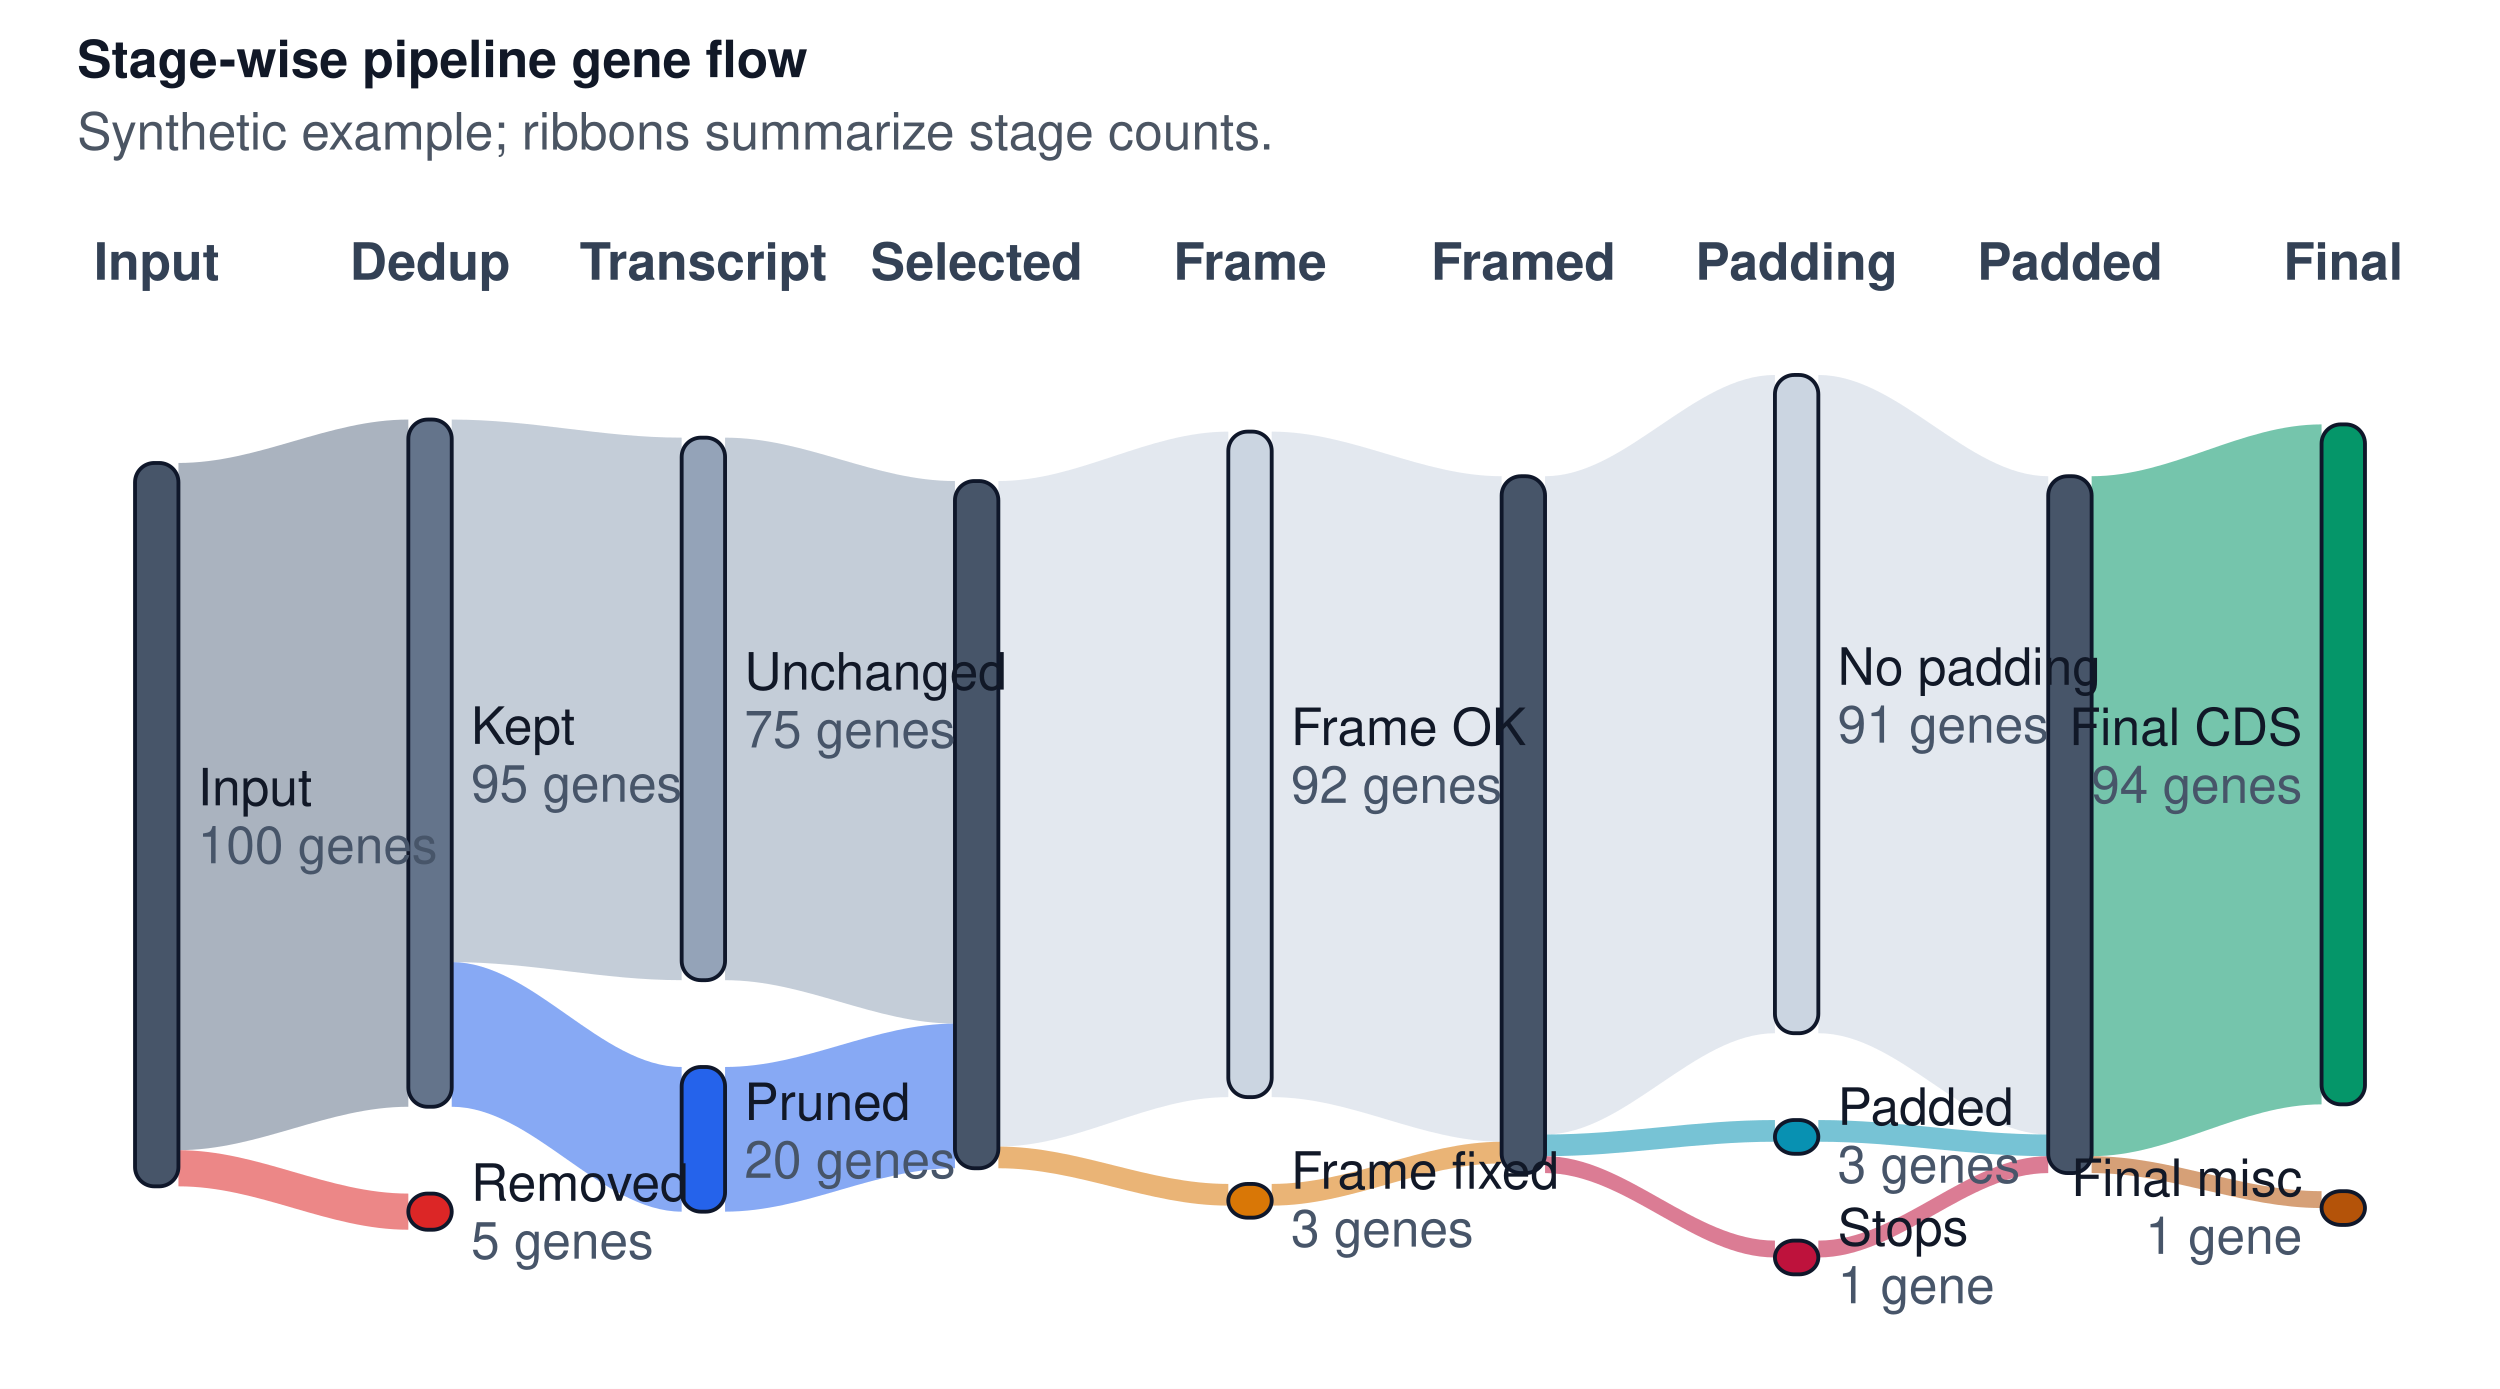
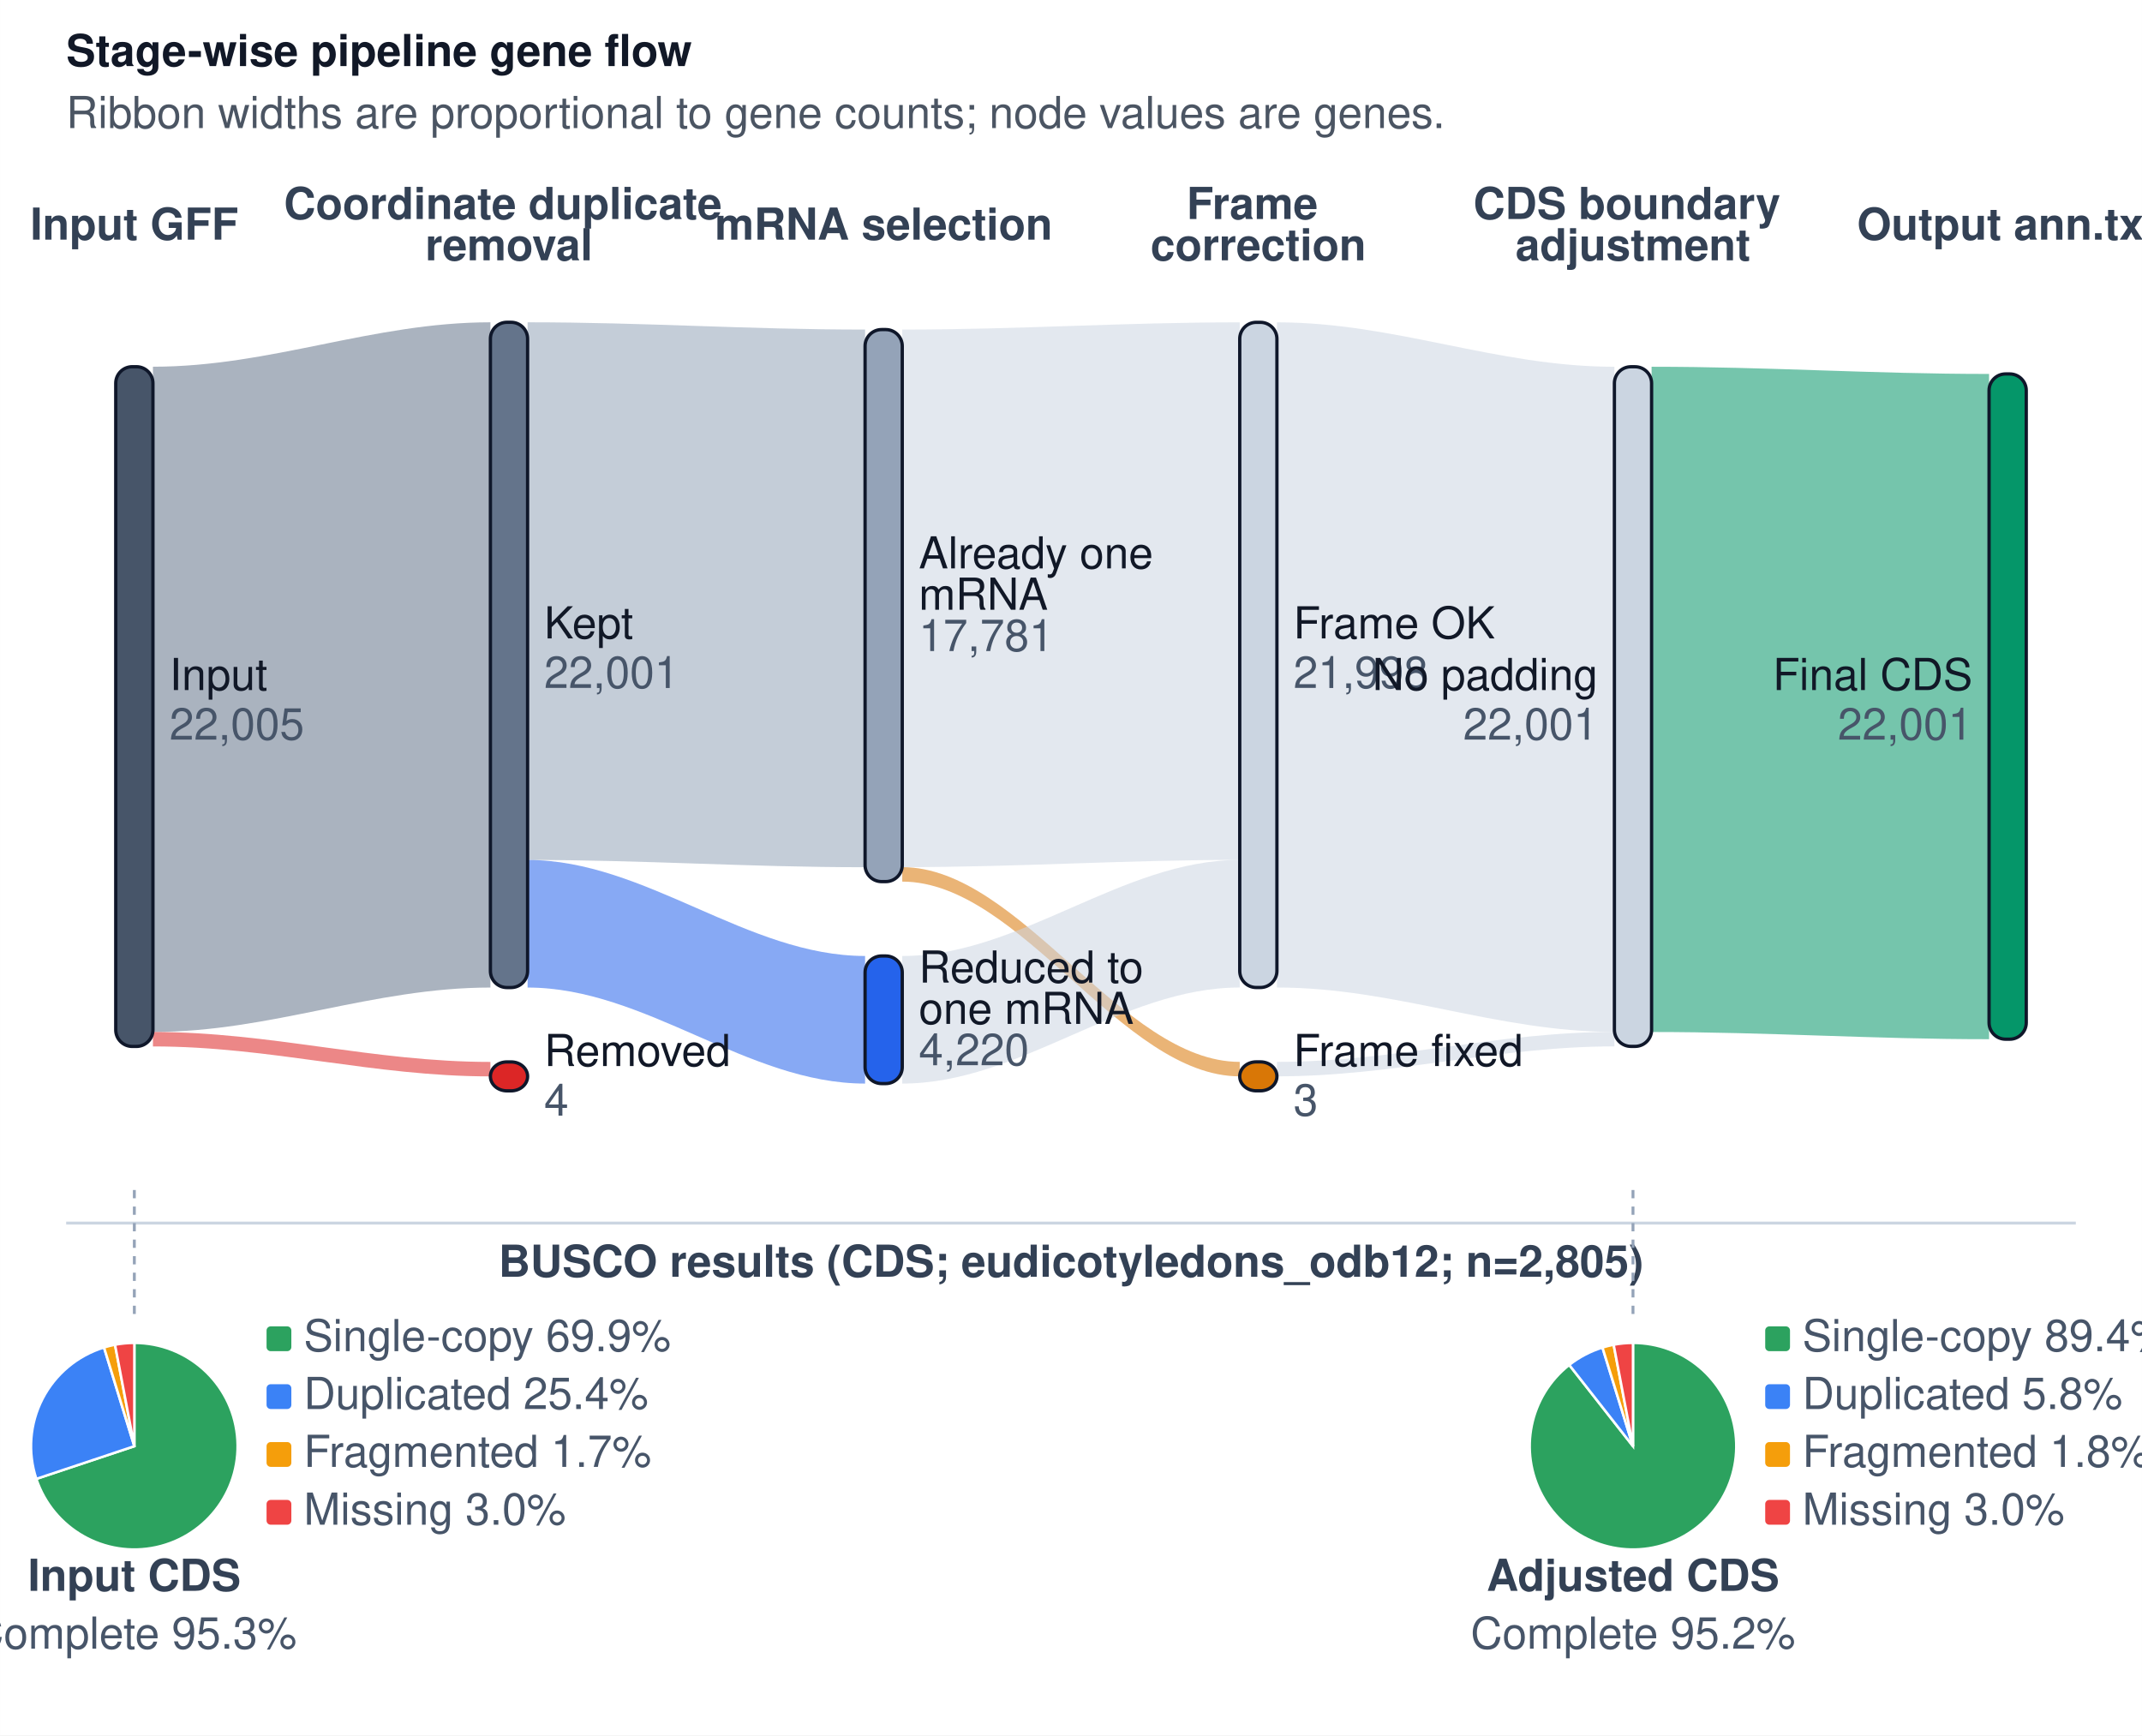
- <svg xmlns="http://www.w3.org/2000/svg" width="7.2in" height="4in" viewBox="0 0 518.40 288.00">
-   <style>text{font-family:Helvetica,Arial,sans-serif;fill:#111827} .title{font-size:8pt;font-weight:700} .subtitle{font-size:8pt;fill:#4b5563} .stage{font-size:8pt;font-weight:700;fill:#334155} .label{font-size:8pt} .count{font-size:8pt;fill:#475569}</style>
+ <svg xmlns="http://www.w3.org/2000/svg" width="7.2in" height="5.833in" viewBox="0 0 518.40 420.00">
+   <style>text{font-family:Helvetica,Arial,sans-serif;fill:#111827} .title{font-size:8pt;font-weight:700} .subtitle{font-size:8pt;fill:#4b5563} .stage{font-size:8pt;font-weight:700;fill:#334155} .label{font-size:8pt} .count{font-size:8pt;fill:#475569} .busco-title,.busco-label{font-size:8pt;font-weight:700;fill:#334155} .busco-legend,.busco-value{font-size:8pt;fill:#475569}</style>
  <rect width="100%" height="100%" fill="white" />
  <text x="16" y="16" class="title">Stage-wise pipeline gene flow</text>
-   <text x="16" y="31" class="subtitle">Synthetic example; ribbons summarize stage counts.</text>
-   <text x="32.50" y="58" text-anchor="middle" class="stage">Input</text>
-   <text x="89.17" y="58" text-anchor="middle" class="stage">Dedup</text>
-   <text x="145.85" y="58" text-anchor="middle" class="stage">Transcript</text>
-   <text x="202.52" y="58" text-anchor="middle" class="stage">Selected</text>
-   <text x="259.20" y="58" text-anchor="middle" class="stage">Frame</text>
-   <text x="315.88" y="58" text-anchor="middle" class="stage">Framed</text>
-   <text x="372.55" y="58" text-anchor="middle" class="stage">Padding</text>
-   <text x="429.22" y="58" text-anchor="middle" class="stage">Padded</text>
-   <text x="485.90" y="58" text-anchor="middle" class="stage">Final</text>
-   <path d="M 37.00 96.00 C 53.69 96.00, 67.99 87.00, 84.67 87.00 L 84.67 229.50 C 67.99 229.50, 53.69 238.50, 37.00 238.50 Z" fill="#64748b" fill-opacity="0.55" stroke="none" />
-   <path d="M 37.00 238.50 C 53.69 238.50, 67.99 247.50, 84.67 247.50 L 84.67 255.00 C 67.99 255.00, 53.69 246.00, 37.00 246.00 Z" fill="#dc2626" fill-opacity="0.55" stroke="none" />
-   <path d="M 93.67 87.00 C 110.36 87.00, 124.66 90.75, 141.35 90.75 L 141.35 203.25 C 124.66 203.25, 110.36 199.50, 93.67 199.50 Z" fill="#94a3b8" fill-opacity="0.55" stroke="none" />
-   <path d="M 93.67 199.50 C 110.36 199.50, 124.66 221.25, 141.35 221.25 L 141.35 251.25 C 124.66 251.25, 110.36 229.50, 93.67 229.50 Z" fill="#2563eb" fill-opacity="0.55" stroke="none" />
-   <path d="M 150.35 90.75 C 167.04 90.75, 181.34 99.75, 198.02 99.75 L 198.02 212.25 C 181.34 212.25, 167.04 203.25, 150.35 203.25 Z" fill="#94a3b8" fill-opacity="0.55" stroke="none" />
-   <path d="M 150.35 221.25 C 167.04 221.25, 181.34 212.25, 198.02 212.25 L 198.02 242.25 C 181.34 242.25, 167.04 251.25, 150.35 251.25 Z" fill="#2563eb" fill-opacity="0.55" stroke="none" />
-   <path d="M 207.02 99.75 C 223.71 99.75, 238.01 89.50, 254.70 89.50 L 254.70 227.50 C 238.01 227.50, 223.71 237.75, 207.02 237.75 Z" fill="#cbd5e1" fill-opacity="0.55" stroke="none" />
-   <path d="M 207.02 237.75 C 223.71 237.75, 238.01 245.50, 254.70 245.50 L 254.70 250.00 C 238.01 250.00, 223.71 242.25, 207.02 242.25 Z" fill="#d97706" fill-opacity="0.55" stroke="none" />
-   <path d="M 263.70 89.50 C 280.39 89.50, 294.69 98.75, 311.38 98.75 L 311.38 236.75 C 294.69 236.75, 280.39 227.50, 263.70 227.50 Z" fill="#cbd5e1" fill-opacity="0.55" stroke="none" />
-   <path d="M 263.70 245.50 C 280.39 245.50, 294.69 236.75, 311.38 236.75 L 311.38 241.25 C 294.69 241.25, 280.39 250.00, 263.70 250.00 Z" fill="#d97706" fill-opacity="0.55" stroke="none" />
-   <path d="M 320.38 98.75 C 337.06 98.75, 351.36 77.75, 368.05 77.75 L 368.05 214.25 C 351.36 214.25, 337.06 235.25, 320.38 235.25 Z" fill="#cbd5e1" fill-opacity="0.55" stroke="none" />
-   <path d="M 320.38 235.25 C 337.06 235.25, 351.36 232.25, 368.05 232.25 L 368.05 236.75 C 351.36 236.75, 337.06 239.75, 320.38 239.75 Z" fill="#0891b2" fill-opacity="0.55" stroke="none" />
-   <path d="M 320.38 239.75 C 337.06 239.75, 351.36 257.25, 368.05 257.25 L 368.05 260.75 C 351.36 260.75, 337.06 243.25, 320.38 243.25 Z" fill="#be123c" fill-opacity="0.55" stroke="none" />
-   <path d="M 377.05 77.75 C 393.74 77.75, 408.04 98.75, 424.72 98.75 L 424.72 235.25 C 408.04 235.25, 393.74 214.25, 377.05 214.25 Z" fill="#cbd5e1" fill-opacity="0.55" stroke="none" />
-   <path d="M 377.05 232.25 C 393.74 232.25, 408.04 235.25, 424.72 235.25 L 424.72 239.75 C 408.04 239.75, 393.74 236.75, 377.05 236.75 Z" fill="#0891b2" fill-opacity="0.55" stroke="none" />
-   <path d="M 377.05 257.25 C 393.74 257.25, 408.04 239.75, 424.72 239.75 L 424.72 243.25 C 408.04 243.25, 393.74 260.75, 377.05 260.75 Z" fill="#be123c" fill-opacity="0.55" stroke="none" />
-   <path d="M 433.72 98.75 C 450.41 98.75, 464.71 88.00, 481.40 88.00 L 481.40 229.00 C 464.71 229.00, 450.41 239.75, 433.72 239.75 Z" fill="#059669" fill-opacity="0.55" stroke="none" />
-   <path d="M 433.72 239.75 C 450.41 239.75, 464.71 247.00, 481.40 247.00 L 481.40 250.50 C 464.71 250.50, 450.41 243.25, 433.72 243.25 Z" fill="#b45309" fill-opacity="0.55" stroke="none" />
-   <rect x="28.00" y="96.00" width="9.00" height="150.00" rx="4" fill="#475569" stroke="#0f172a" stroke-width="0.8" />
-   <rect x="84.67" y="87.00" width="9.00" height="142.50" rx="4" fill="#64748b" stroke="#0f172a" stroke-width="0.8" />
-   <rect x="84.67" y="247.50" width="9.00" height="7.50" rx="4" fill="#dc2626" stroke="#0f172a" stroke-width="0.8" />
-   <rect x="141.35" y="90.75" width="9.00" height="112.50" rx="4" fill="#94a3b8" stroke="#0f172a" stroke-width="0.8" />
-   <rect x="141.35" y="221.25" width="9.00" height="30.00" rx="4" fill="#2563eb" stroke="#0f172a" stroke-width="0.8" />
-   <rect x="198.02" y="99.75" width="9.00" height="142.50" rx="4" fill="#475569" stroke="#0f172a" stroke-width="0.8" />
-   <rect x="254.70" y="89.50" width="9.00" height="138.00" rx="4" fill="#cbd5e1" stroke="#0f172a" stroke-width="0.8" />
-   <rect x="254.70" y="245.50" width="9.00" height="7.00" rx="4" fill="#d97706" stroke="#0f172a" stroke-width="0.8" />
-   <rect x="311.38" y="98.75" width="9.00" height="144.50" rx="4" fill="#475569" stroke="#0f172a" stroke-width="0.8" />
-   <rect x="368.05" y="77.75" width="9.00" height="136.50" rx="4" fill="#cbd5e1" stroke="#0f172a" stroke-width="0.8" />
-   <rect x="368.05" y="232.25" width="9.00" height="7.00" rx="4" fill="#0891b2" stroke="#0f172a" stroke-width="0.8" />
-   <rect x="368.05" y="257.25" width="9.00" height="7.00" rx="4" fill="#be123c" stroke="#0f172a" stroke-width="0.8" />
-   <rect x="424.72" y="98.75" width="9.00" height="144.50" rx="4" fill="#475569" stroke="#0f172a" stroke-width="0.8" />
-   <rect x="481.40" y="88.00" width="9.00" height="141.00" rx="4" fill="#059669" stroke="#0f172a" stroke-width="0.8" />
-   <rect x="481.40" y="247.00" width="9.00" height="7.00" rx="4" fill="#b45309" stroke="#0f172a" stroke-width="0.8" />
-   <text x="41.00" y="167.00" text-anchor="start" class="label">Input</text>
-   <text x="41.00" y="179.00" text-anchor="start" class="count">100 genes</text>
-   <text x="97.67" y="154.25" text-anchor="start" class="label">Kept</text>
-   <text x="97.67" y="166.25" text-anchor="start" class="count">95 genes</text>
-   <text x="97.67" y="249.00" text-anchor="start" class="label">Removed</text>
-   <text x="97.67" y="261.00" text-anchor="start" class="count">5 genes</text>
-   <text x="154.35" y="143.00" text-anchor="start" class="label">Unchanged</text>
-   <text x="154.35" y="155.00" text-anchor="start" class="count">75 genes</text>
-   <text x="154.35" y="232.25" text-anchor="start" class="label">Pruned</text>
-   <text x="154.35" y="244.25" text-anchor="start" class="count">20 genes</text>
-   <text x="267.70" y="154.50" text-anchor="start" class="label">Frame OK</text>
-   <text x="267.70" y="166.50" text-anchor="start" class="count">92 genes</text>
-   <text x="267.70" y="246.50" text-anchor="start" class="label">Frame fixed</text>
-   <text x="267.70" y="258.50" text-anchor="start" class="count">3 genes</text>
-   <text x="381.05" y="142.00" text-anchor="start" class="label">No padding</text>
-   <text x="381.05" y="154.00" text-anchor="start" class="count">91 genes</text>
-   <text x="381.05" y="233.25" text-anchor="start" class="label">Padded</text>
-   <text x="381.05" y="245.25" text-anchor="start" class="count">3 genes</text>
-   <text x="381.05" y="258.25" text-anchor="start" class="label">Stops</text>
-   <text x="381.05" y="270.25" text-anchor="start" class="count">1 gene</text>
-   <text x="477.40" y="154.50" text-anchor="end" class="label">Final CDS</text>
-   <text x="477.40" y="166.50" text-anchor="end" class="count">94 genes</text>
-   <text x="477.40" y="248.00" text-anchor="end" class="label">Final misc</text>
-   <text x="477.40" y="260.00" text-anchor="end" class="count">1 gene</text>
+   <text x="16" y="31" class="subtitle">Ribbon widths are proportional to gene counts; node values are genes.</text>
+   <text x="32.50" y="58.00" text-anchor="middle" class="stage">
+     <tspan x="32.50" dy="0">Input GFF</tspan>
+   </text>
+   <text x="123.18" y="53.00" text-anchor="middle" class="stage">
+     <tspan x="123.18" dy="0">Coordinate duplicate</tspan>
+     <tspan x="123.18" dy="10">removal</tspan>
+   </text>
+   <text x="213.86" y="58.00" text-anchor="middle" class="stage">
+     <tspan x="213.86" dy="0">mRNA selection</tspan>
+   </text>
+   <text x="304.54" y="53.00" text-anchor="middle" class="stage">
+     <tspan x="304.54" dy="0">Frame</tspan>
+     <tspan x="304.54" dy="10">correction</tspan>
+   </text>
+   <text x="395.22" y="53.00" text-anchor="middle" class="stage">
+     <tspan x="395.22" dy="0">CDS boundary</tspan>
+     <tspan x="395.22" dy="10">adjustment</tspan>
+   </text>
+   <text x="485.90" y="58.00" text-anchor="middle" class="stage">
+     <tspan x="485.90" dy="0">Output ann.txt</tspan>
+   </text>
+   <path d="M 37.00 88.75 C 65.59 88.75, 90.09 78.00, 118.68 78.00 L 118.68 239.00 C 90.09 239.00, 65.59 249.75, 37.00 249.75 Z" fill="#64748b" fill-opacity="0.55" stroke="none" />
+   <path d="M 37.00 249.75 C 65.59 249.75, 90.09 257.00, 118.68 257.00 L 118.68 260.50 C 90.09 260.50, 65.59 253.25, 37.00 253.25 Z" fill="#dc2626" fill-opacity="0.55" stroke="none" />
+   <path d="M 127.68 78.00 C 156.27 78.00, 180.77 79.76, 209.36 79.76 L 209.36 209.88 C 180.77 209.88, 156.27 208.12, 127.68 208.12 Z" fill="#94a3b8" fill-opacity="0.55" stroke="none" />
+   <path d="M 127.68 208.12 C 156.27 208.12, 180.77 231.36, 209.36 231.36 L 209.36 262.24 C 180.77 262.24, 156.27 239.00, 127.68 239.00 Z" fill="#2563eb" fill-opacity="0.55" stroke="none" />
+   <path d="M 218.36 79.76 C 246.95 79.76, 271.45 78.01, 300.04 78.01 L 300.04 208.11 C 271.45 208.11, 246.95 209.86, 218.36 209.86 Z" fill="#cbd5e1" fill-opacity="0.55" stroke="none" />
+   <path d="M 218.36 209.86 C 246.95 209.86, 271.45 256.99, 300.04 256.99 L 300.04 260.49 C 271.45 260.49, 246.95 213.36, 218.36 213.36 Z" fill="#d97706" fill-opacity="0.55" stroke="none" />
+   <path d="M 218.36 231.36 C 246.95 231.36, 271.45 208.11, 300.04 208.11 L 300.04 238.99 C 271.45 238.99, 246.95 262.24, 218.36 262.24 Z" fill="#cbd5e1" fill-opacity="0.55" stroke="none" />
+   <path d="M 309.04 78.01 C 337.63 78.01, 362.13 88.76, 390.72 88.76 L 390.72 249.74 C 362.13 249.74, 337.63 238.99, 309.04 238.99 Z" fill="#cbd5e1" fill-opacity="0.55" stroke="none" />
+   <path d="M 309.04 256.99 C 337.63 256.99, 362.13 249.74, 390.72 249.74 L 390.72 253.24 C 362.13 253.24, 337.63 260.49, 309.04 260.49 Z" fill="#cbd5e1" fill-opacity="0.55" stroke="none" />
+   <path d="M 399.72 88.76 C 428.31 88.76, 452.81 90.50, 481.40 90.50 L 481.40 251.50 C 452.81 251.50, 428.31 249.76, 399.72 249.76 Z" fill="#059669" fill-opacity="0.55" stroke="none" />
+   <rect x="28.00" y="88.75" width="9.00" height="164.50" rx="4" fill="#475569" stroke="#0f172a" stroke-width="0.8" />
+   <rect x="118.68" y="78.00" width="9.00" height="161.00" rx="4" fill="#64748b" stroke="#0f172a" stroke-width="0.8" />
+   <rect x="118.68" y="257.00" width="9.00" height="7.00" rx="4" fill="#dc2626" stroke="#0f172a" stroke-width="0.8" />
+   <rect x="209.36" y="79.76" width="9.00" height="133.60" rx="4" fill="#94a3b8" stroke="#0f172a" stroke-width="0.8" />
+   <rect x="209.36" y="231.36" width="9.00" height="30.88" rx="4" fill="#2563eb" stroke="#0f172a" stroke-width="0.8" />
+   <rect x="300.04" y="78.01" width="9.00" height="160.98" rx="4" fill="#cbd5e1" stroke="#0f172a" stroke-width="0.8" />
+   <rect x="300.04" y="256.99" width="9.00" height="7.00" rx="4" fill="#d97706" stroke="#0f172a" stroke-width="0.8" />
+   <rect x="390.72" y="88.76" width="9.00" height="164.48" rx="4" fill="#cbd5e1" stroke="#0f172a" stroke-width="0.8" />
+   <rect x="481.40" y="90.50" width="9.00" height="161.00" rx="4" fill="#059669" stroke="#0f172a" stroke-width="0.8" />
+   <text x="41.00" y="167.00" text-anchor="start" class="label">
+     <tspan x="41.00" dy="0">Input</tspan>
+   </text>
+   <text x="41.00" y="179.00" text-anchor="start" class="count">22,005</text>
+   <text x="131.68" y="154.50" text-anchor="start" class="label">
+     <tspan x="131.68" dy="0">Kept</tspan>
+   </text>
+   <text x="131.68" y="166.50" text-anchor="start" class="count">22,001</text>
+   <text x="131.68" y="258.00" text-anchor="start" class="label">
+     <tspan x="131.68" dy="0">Removed</tspan>
+   </text>
+   <text x="131.68" y="270.00" text-anchor="start" class="count">4</text>
+   <text x="222.36" y="137.56" text-anchor="start" class="label">
+     <tspan x="222.36" dy="0">Already one</tspan>
+     <tspan x="222.36" dy="10">mRNA</tspan>
+   </text>
+   <text x="222.36" y="157.56" text-anchor="start" class="count">17,781</text>
+   <text x="222.36" y="237.80" text-anchor="start" class="label">
+     <tspan x="222.36" dy="0">Reduced to</tspan>
+     <tspan x="222.36" dy="10">one mRNA</tspan>
+   </text>
+   <text x="222.36" y="257.80" text-anchor="start" class="count">4,220</text>
+   <text x="313.04" y="154.50" text-anchor="start" class="label">
+     <tspan x="313.04" dy="0">Frame OK</tspan>
+   </text>
+   <text x="313.04" y="166.50" text-anchor="start" class="count">21,998</text>
+   <text x="313.04" y="257.99" text-anchor="start" class="label">
+     <tspan x="313.04" dy="0">Frame fixed</tspan>
+   </text>
+   <text x="313.04" y="269.99" text-anchor="start" class="count">3</text>
+   <text x="386.72" y="167.00" text-anchor="end" class="label">
+     <tspan x="386.72" dy="0">No padding</tspan>
+   </text>
+   <text x="386.72" y="179.00" text-anchor="end" class="count">22,001</text>
+   <text x="477.40" y="167.00" text-anchor="end" class="label">
+     <tspan x="477.40" dy="0">Final CDS</tspan>
+   </text>
+   <text x="477.40" y="179.00" text-anchor="end" class="count">22,001</text>
+   <line x1="16" y1="296" x2="502.4" y2="296" stroke="#cbd5e1" stroke-width="0.7" />
+   <text x="259.20" y="309" text-anchor="middle" class="busco-title">BUSCO results (CDS; eudicotyledons_odb12; n=2,805)</text>
+   <line x1="32.50" y1="288" x2="32.50" y2="319" stroke="#94a3b8" stroke-width="0.7" stroke-dasharray="2 2" />
+   <path d="M 32.50 350.00 L 32.50 325.00 A 25.00 25.00 0 1 1 8.78 357.91 Z" fill="#2ca25f" stroke="white" stroke-width="0.6" />
+   <path d="M 32.50 350.00 L 8.78 357.91 A 25.00 25.00 0 0 1 25.16 326.10 Z" fill="#3b82f6" stroke="white" stroke-width="0.6" />
+   <path d="M 32.50 350.00 L 25.16 326.10 A 25.00 25.00 0 0 1 27.82 325.44 Z" fill="#f59e0b" stroke="white" stroke-width="0.6" />
+   <path d="M 32.50 350.00 L 27.82 325.44 A 25.00 25.00 0 0 1 32.50 325.00 Z" fill="#ef4444" stroke="white" stroke-width="0.6" />
+   <rect x="64.50" y="321.00" width="6" height="6" rx="1" fill="#2ca25f" />
+   <text x="73.50" y="327.00" class="busco-legend">Single-copy 69.9%</text>
+   <rect x="64.50" y="335.00" width="6" height="6" rx="1" fill="#3b82f6" />
+   <text x="73.50" y="341.00" class="busco-legend">Duplicated 25.4%</text>
+   <rect x="64.50" y="349.00" width="6" height="6" rx="1" fill="#f59e0b" />
+   <text x="73.50" y="355.00" class="busco-legend">Fragmented 1.7%</text>
+   <rect x="64.50" y="363.00" width="6" height="6" rx="1" fill="#ef4444" />
+   <text x="73.50" y="369.00" class="busco-legend">Missing 3.0%</text>
+   <text x="32.50" y="385" text-anchor="middle" class="busco-label">Input CDS</text>
+   <text x="32.50" y="399" text-anchor="middle" class="busco-value">Complete 95.3%</text>
+   <line x1="395.22" y1="288" x2="395.22" y2="319" stroke="#94a3b8" stroke-width="0.7" stroke-dasharray="2 2" />
+   <path d="M 395.22 350.00 L 395.22 325.00 A 25.00 25.00 0 1 1 379.79 330.33 Z" fill="#2ca25f" stroke="white" stroke-width="0.6" />
+   <path d="M 395.22 350.00 L 379.79 330.33 A 25.00 25.00 0 0 1 387.83 326.12 Z" fill="#3b82f6" stroke="white" stroke-width="0.6" />
+   <path d="M 395.22 350.00 L 387.83 326.12 A 25.00 25.00 0 0 1 390.54 325.44 Z" fill="#f59e0b" stroke="white" stroke-width="0.6" />
+   <path d="M 395.22 350.00 L 390.54 325.44 A 25.00 25.00 0 0 1 395.22 325.00 Z" fill="#ef4444" stroke="white" stroke-width="0.6" />
+   <rect x="427.22" y="321.00" width="6" height="6" rx="1" fill="#2ca25f" />
+   <text x="436.22" y="327.00" class="busco-legend">Single-copy 89.4%</text>
+   <rect x="427.22" y="335.00" width="6" height="6" rx="1" fill="#3b82f6" />
+   <text x="436.22" y="341.00" class="busco-legend">Duplicated 5.8%</text>
+   <rect x="427.22" y="349.00" width="6" height="6" rx="1" fill="#f59e0b" />
+   <text x="436.22" y="355.00" class="busco-legend">Fragmented 1.8%</text>
+   <rect x="427.22" y="363.00" width="6" height="6" rx="1" fill="#ef4444" />
+   <text x="436.22" y="369.00" class="busco-legend">Missing 3.0%</text>
+   <text x="395.22" y="385" text-anchor="middle" class="busco-label">Adjusted CDS</text>
+   <text x="395.22" y="399" text-anchor="middle" class="busco-value">Complete 95.2%</text>
</svg>
